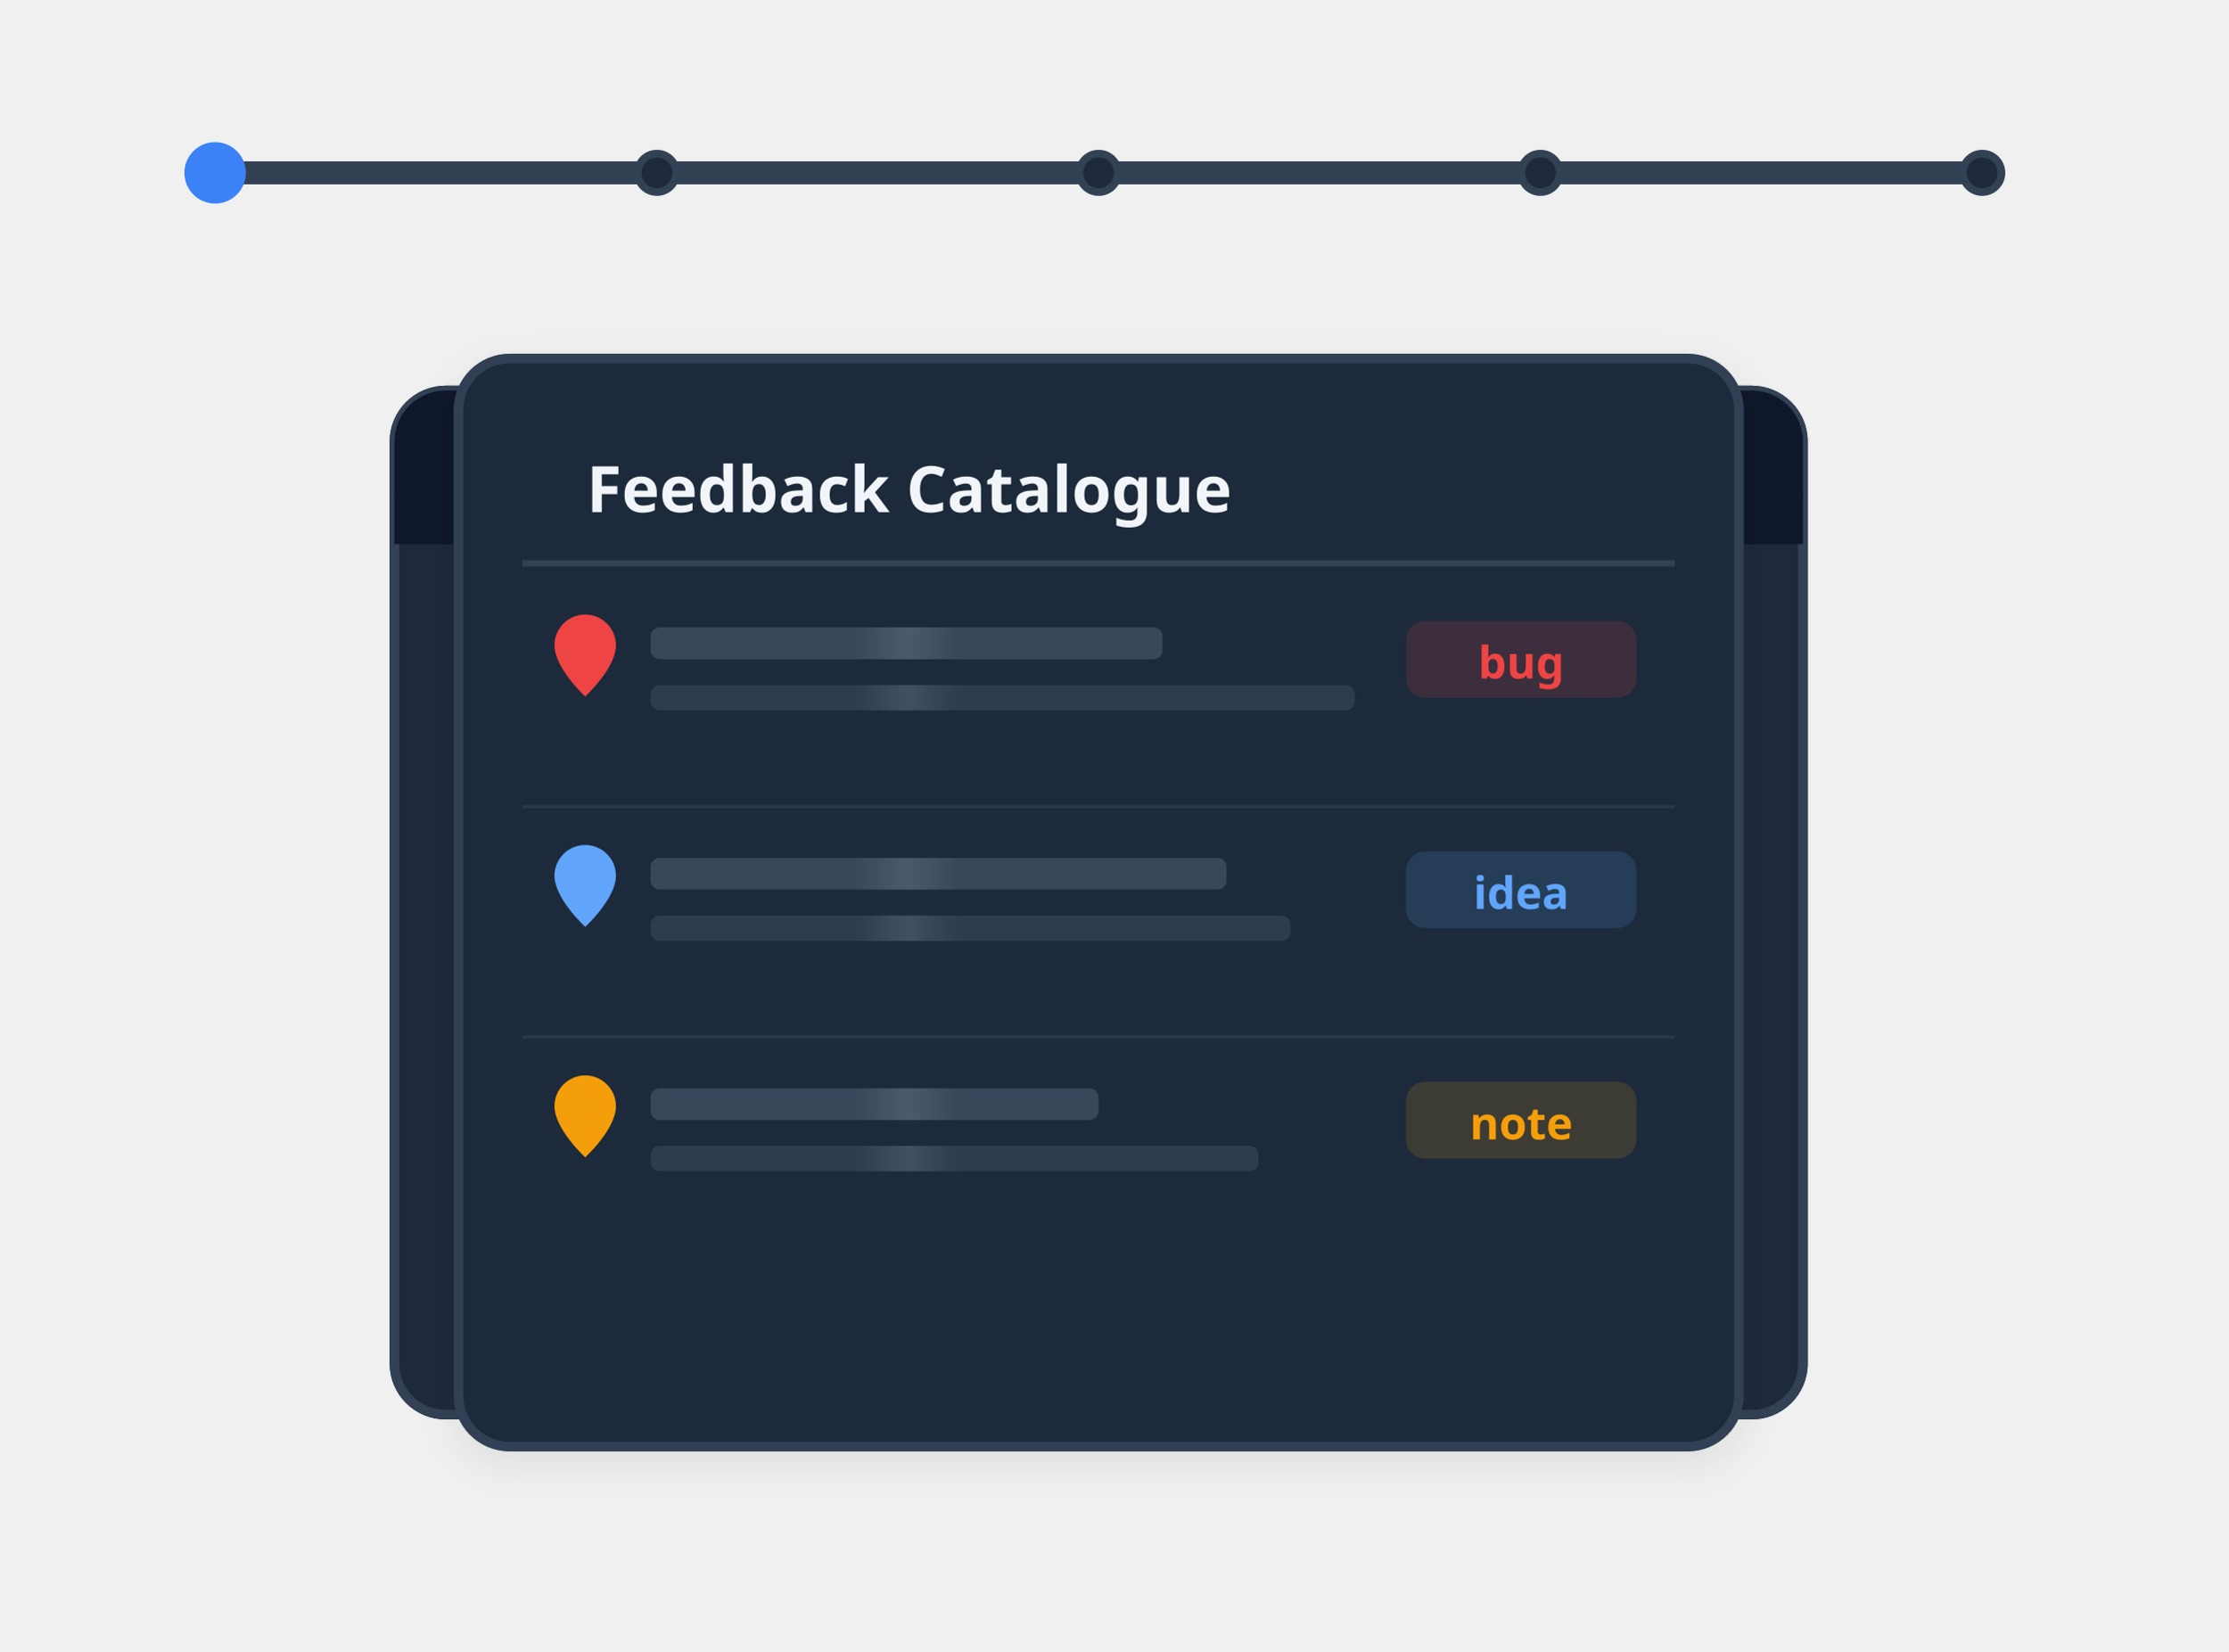
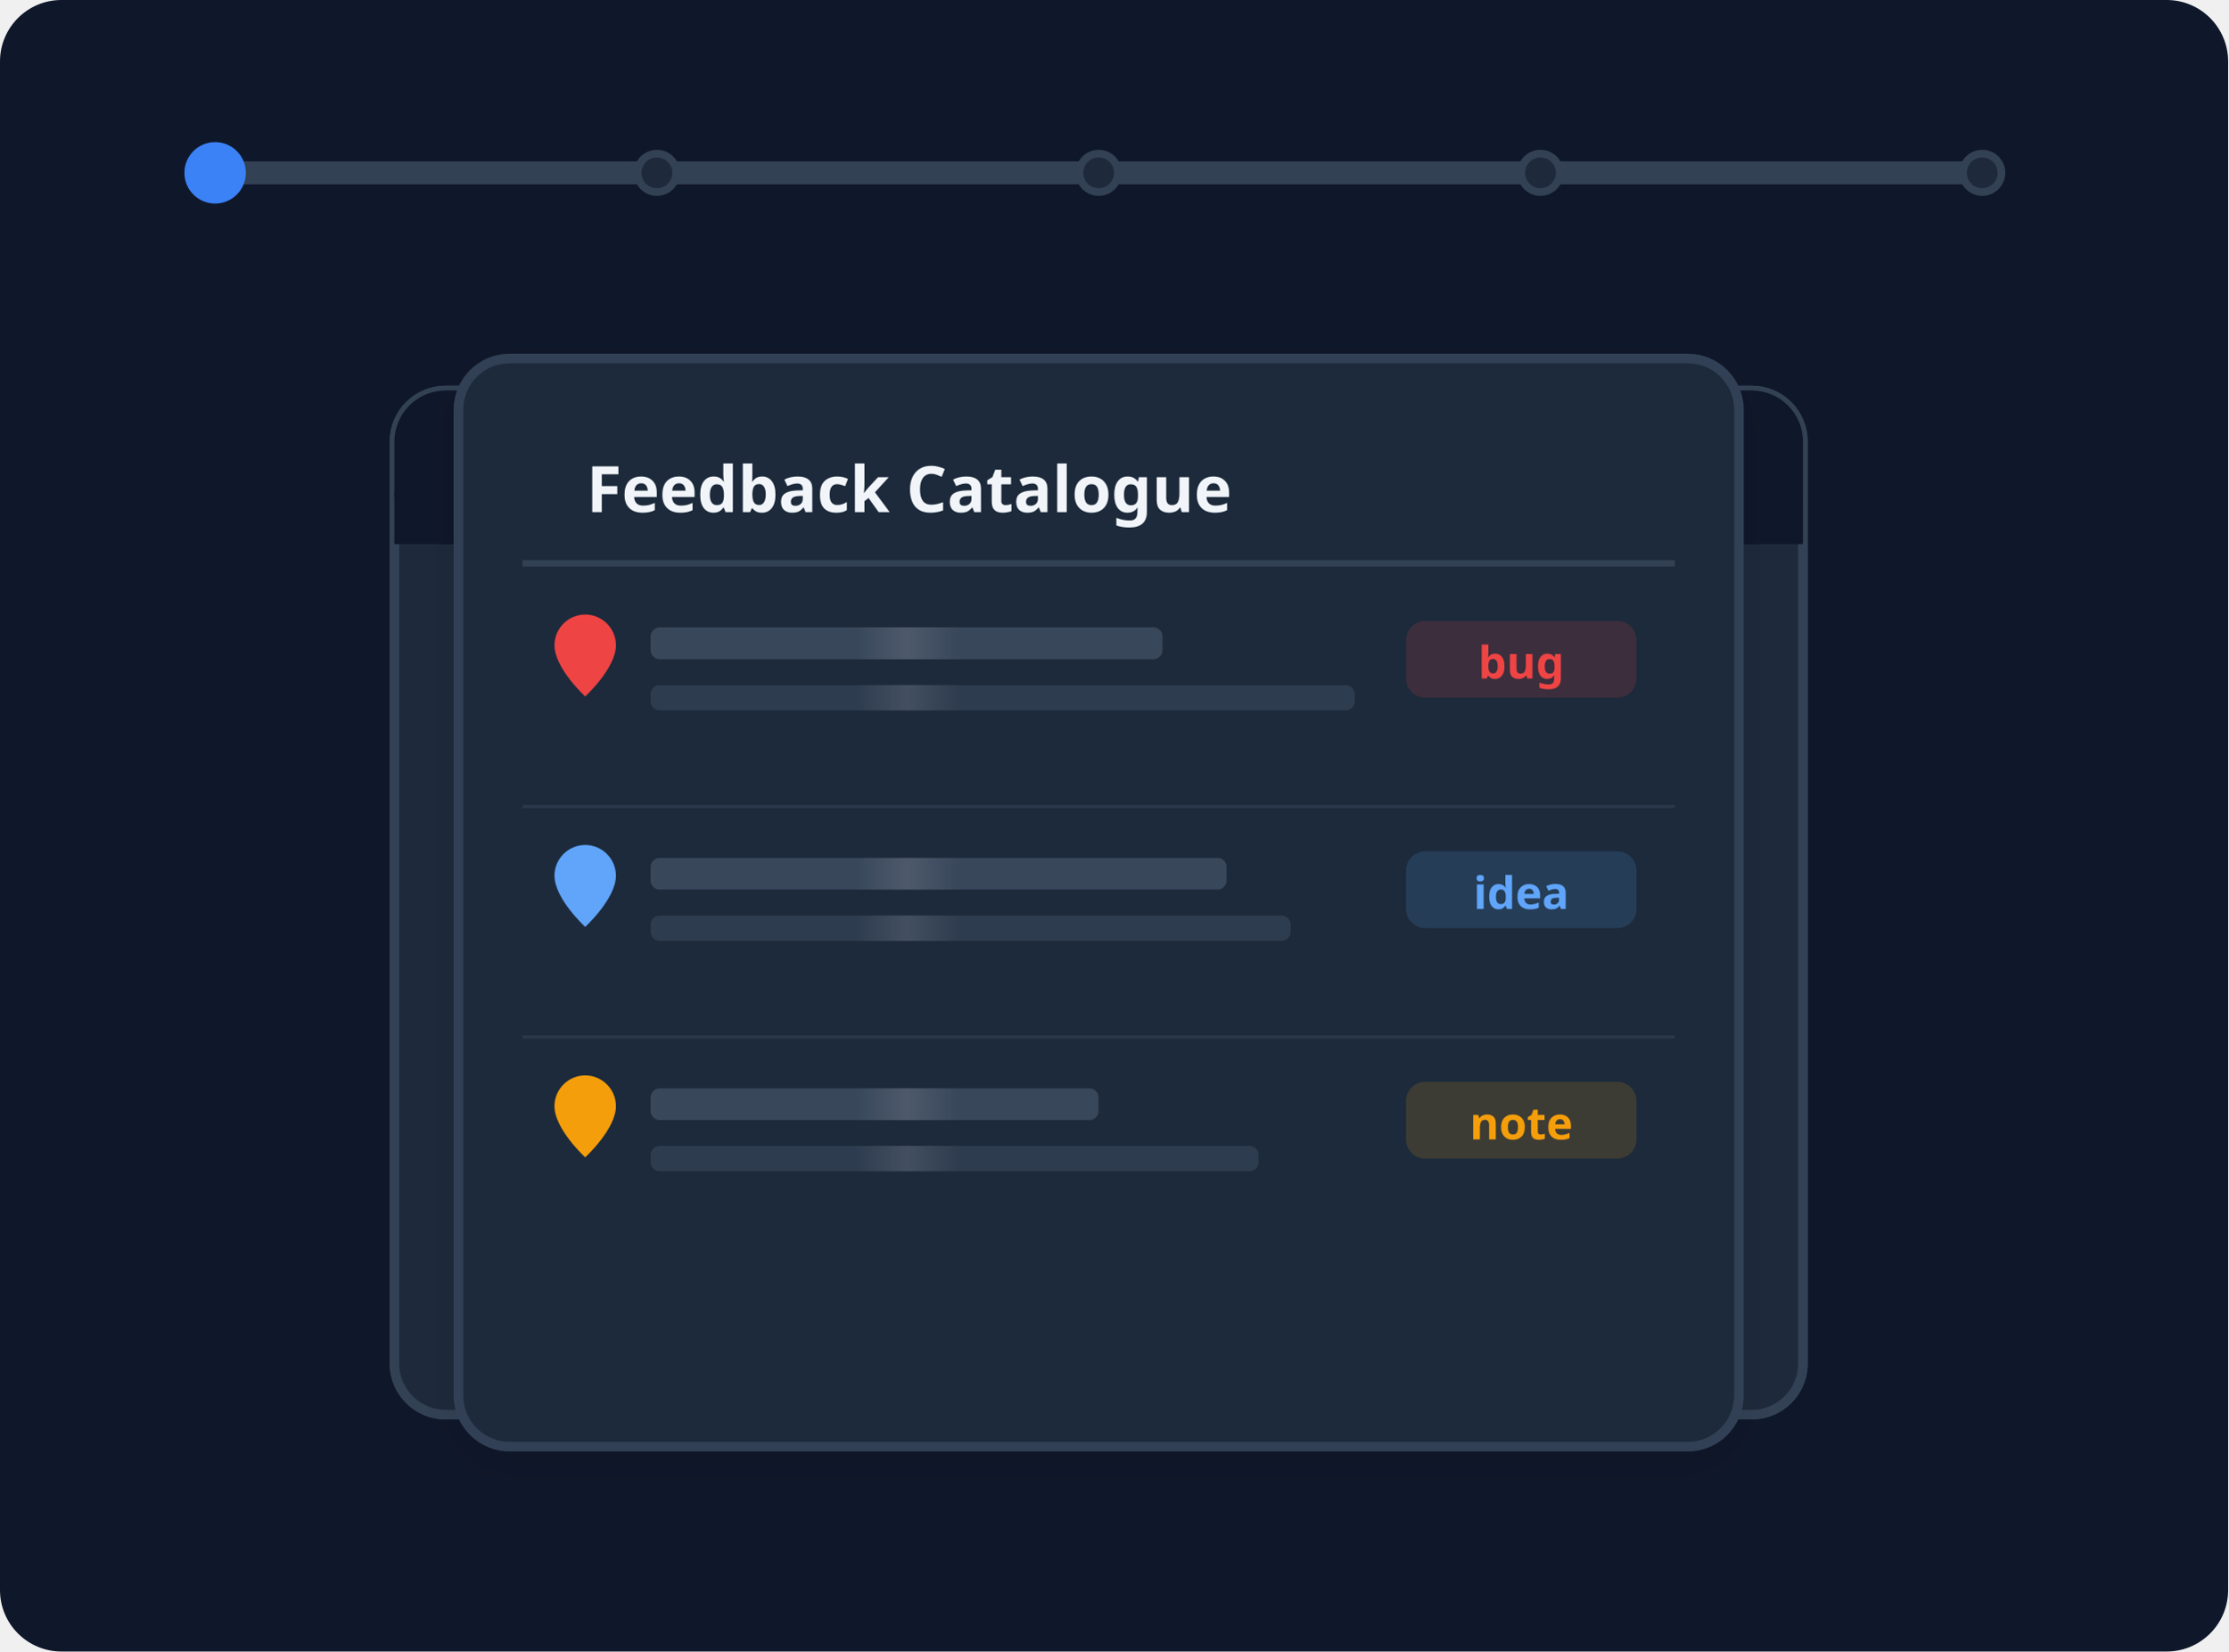
<svg xmlns="http://www.w3.org/2000/svg" viewBox="0 0 580 430" width="580" height="430" fill="none" role="img" aria-label="Feedtack workflow (dark): browse, click, describe, submit, catalogue">
  <style>
    /* ------------------------------------------------------------------ */
    /* Hardcoded light-mode values replacing fd-* CSS variables:           */
    /*   --color-fd-card         = #1e293b                                 */
    /*   --color-fd-border       = #334155                                 */
    /*   --color-fd-muted        = #0f172a                                 */
    /*   --color-fd-muted-foreground = #64748b                             */
    /*   --color-fd-foreground   = #f1f5f9                                 */
    /*   --color-fd-primary      = #3b82f6                                 */
    /* ------------------------------------------------------------------ */

    .wfa-root {
      --dur: 12s;
    }

    /* ---- Step 1+2: Browser fades in 0-34% ---- */
    .wfa-browser { animation: wfaBrowserIn 12s infinite; }
    @keyframes wfaBrowserIn {
      0%   { opacity: 0; transform: scale(0.96); }
      4%   { opacity: 1; transform: scale(1); }
      32%  { opacity: 1; }
      34%, 100% { opacity: 0; }
    }

    /* ---- Step 2: Click / pin-step 18-34% ---- */
    .wfa-pin-step { animation: wfaPinStep 12s infinite; }
    @keyframes wfaPinStep {
      0%, 17%   { opacity: 0; }
      19%       { opacity: 1; }
      32%       { opacity: 1; }
      34%, 100% { opacity: 0; }
    }

    .wfa-cursor { animation: wfaCursor 12s infinite ease-out; }
    @keyframes wfaCursor {
      0%, 17%  { opacity: 0; transform: translate(60px, -30px); }
      19%      { opacity: 1; transform: translate(55px, -27px); }
      27%      { opacity: 1; transform: translate(0, 0); }
      33%, 100%{ opacity: 0; transform: translate(0, 0); }
    }

    .wfa-pin { animation: wfaPin 12s infinite; }
    @keyframes wfaPin {
      0%, 25%  { opacity: 0; transform: translateY(-18px) scale(0.5); }
      29%      { opacity: 1; transform: translateY(0) scale(1.08); }
      31%      { opacity: 1; transform: translateY(0) scale(1); }
      34%, 100%{ opacity: 0; }
    }

    .wfa-ring { animation: wfaRing 12s infinite; }
    @keyframes wfaRing {
      0%, 29%  { opacity: 0; transform: scale(0); }
      32%      { opacity: 0.6; transform: scale(1); }
      34%, 100%{ opacity: 0; transform: scale(2); }
    }

    /* ---- Step 3: Form / Describe 34-54% ---- */
    .wfa-form { animation: wfaForm 12s infinite; }
    @keyframes wfaForm {
      0%, 33%       { opacity: 0; transform: scale(0.8) translateY(6px); }
      37%, 51%      { opacity: 1; transform: scale(1) translateY(0); }
      54%, 100%     { opacity: 0; transform: scale(0.9) translateY(-4px); }
    }

    /* Word dashes — typing simulation */
    .wfa-word-1  { animation: wfaW1  12s infinite; }
    .wfa-word-2  { animation: wfaW2  12s infinite; }
    .wfa-word-3  { animation: wfaW3  12s infinite; }
    .wfa-word-4  { animation: wfaW4  12s infinite; }
    .wfa-word-5  { animation: wfaW5  12s infinite; }
    .wfa-word-6  { animation: wfaW6  12s infinite; }
    .wfa-word-7  { animation: wfaW7  12s infinite; }
    .wfa-word-8  { animation: wfaW8  12s infinite; }
    .wfa-word-9  { animation: wfaW9  12s infinite; }
    .wfa-word-10 { animation: wfaW10 12s infinite; }
    .wfa-word-11 { animation: wfaW11 12s infinite; }
    .wfa-word-12 { animation: wfaW12 12s infinite; }
    .wfa-word-13 { animation: wfaW13 12s infinite; }
    .wfa-word-14 { animation: wfaW14 12s infinite; }
    .wfa-word-15 { animation: wfaW15 12s infinite; }
    .wfa-word-16 { animation: wfaW16 12s infinite; }
    .wfa-word-17 { animation: wfaW17 12s infinite; }
    .wfa-word-18 { animation: wfaW18 12s infinite; }
    .wfa-word-19 { animation: wfaW19 12s infinite; }
    @keyframes wfaW1  { 0%,37.0%{ opacity:0 } 37.7%,51%{ opacity:.45 } 54%,100%{ opacity:0 } }
    @keyframes wfaW2  { 0%,37.7%{ opacity:0 } 38.4%,51%{ opacity:.45 } 54%,100%{ opacity:0 } }
    @keyframes wfaW3  { 0%,38.4%{ opacity:0 } 39.1%,51%{ opacity:.45 } 54%,100%{ opacity:0 } }
    @keyframes wfaW4  { 0%,39.1%{ opacity:0 } 39.8%,51%{ opacity:.45 } 54%,100%{ opacity:0 } }
    @keyframes wfaW5  { 0%,39.8%{ opacity:0 } 40.5%,51%{ opacity:.45 } 54%,100%{ opacity:0 } }
    @keyframes wfaW6  { 0%,40.5%{ opacity:0 } 41.2%,51%{ opacity:.45 } 54%,100%{ opacity:0 } }
    @keyframes wfaW7  { 0%,41.2%{ opacity:0 } 41.9%,51%{ opacity:.45 } 54%,100%{ opacity:0 } }
    @keyframes wfaW8  { 0%,41.9%{ opacity:0 } 42.6%,51%{ opacity:.45 } 54%,100%{ opacity:0 } }
    @keyframes wfaW9  { 0%,42.6%{ opacity:0 } 43.3%,51%{ opacity:.45 } 54%,100%{ opacity:0 } }
    @keyframes wfaW10 { 0%,43.3%{ opacity:0 } 44.0%,51%{ opacity:.45 } 54%,100%{ opacity:0 } }
    @keyframes wfaW11 { 0%,44.0%{ opacity:0 } 44.7%,51%{ opacity:.45 } 54%,100%{ opacity:0 } }
    @keyframes wfaW12 { 0%,44.7%{ opacity:0 } 45.4%,51%{ opacity:.45 } 54%,100%{ opacity:0 } }
    @keyframes wfaW13 { 0%,45.4%{ opacity:0 } 46.1%,51%{ opacity:.45 } 54%,100%{ opacity:0 } }
    @keyframes wfaW14 { 0%,46.1%{ opacity:0 } 46.8%,51%{ opacity:.45 } 54%,100%{ opacity:0 } }
    @keyframes wfaW15 { 0%,46.8%{ opacity:0 } 47.5%,51%{ opacity:.45 } 54%,100%{ opacity:0 } }
    @keyframes wfaW16 { 0%,47.5%{ opacity:0 } 48.2%,51%{ opacity:.45 } 54%,100%{ opacity:0 } }
    @keyframes wfaW17 { 0%,48.2%{ opacity:0 } 48.9%,51%{ opacity:.45 } 54%,100%{ opacity:0 } }
    @keyframes wfaW18 { 0%,48.9%{ opacity:0 } 49.6%,51%{ opacity:.45 } 54%,100%{ opacity:0 } }
    @keyframes wfaW19 { 0%,49.6%{ opacity:0 } 50.3%,51%{ opacity:.45 } 54%,100%{ opacity:0 } }

    /* ---- Step 4: Submit 54-68% ---- */
    .wfa-check { animation: wfaCheck 12s infinite; }
    @keyframes wfaCheck {
      0%, 53%      { opacity: 0; transform: scale(0); }
      57%          { opacity: 1; transform: scale(1.1); }
      60%, 65%     { opacity: 1; transform: scale(1); }
      68%, 100%    { opacity: 0; transform: scale(0.8); }
    }

    .wfa-check-pulse { animation: wfaCheckPulse 12s infinite; }
    @keyframes wfaCheckPulse {
      0%, 57%  { transform: scale(1); opacity: 0.15; }
      67%      { transform: scale(1.8); opacity: 0; }
      68%, 100%{ transform: scale(1); opacity: 0; }
    }

    /* ---- Step 5: Catalogue 68-90% ---- */
    .wfa-catalogue { animation: wfaCatalogue 12s infinite; }
    @keyframes wfaCatalogue {
      0%, 67%      { opacity: 0; transform: translateY(8px); }
      72%, 86%     { opacity: 1; transform: translateY(0); }
      90%, 100%    { opacity: 0; transform: translateY(-4px); }
    }

    .wfa-cat-row { animation: wfaCatRow 12s infinite; }
    .wfa-cat-row-1 { animation-delay: 0s; }
    .wfa-cat-row-2 { animation-delay: 0.23s; }
    .wfa-cat-row-3 { animation-delay: 0.45s; }
    @keyframes wfaCatRow {
      0%, 70%  { opacity: 0; transform: translateX(-8px); }
      76%, 86% { opacity: 1; transform: translateX(0); }
      90%, 100%{ opacity: 0; }
    }

    /* ---- Shimmer ---- */
    .wfa-shimmer {
      animation: wfaShimmer 12s infinite linear;
      pointer-events: none;
    }
    @keyframes wfaShimmer {
      0%      { transform: translateX(-300px); }
      8%      { transform: translateX(300px); }
      8.01%   { transform: translateX(-300px); }
      17%     { transform: translateX(300px); }
      17.01%  { transform: translateX(-300px); }
      67%     { transform: translateX(-300px); }
      68%     { transform: translateX(-300px); }
      78%     { transform: translateX(300px); }
      78.01%  { transform: translateX(-300px); }
      89%     { transform: translateX(300px); }
      89.01%  { transform: translateX(-300px); }
      100%    { transform: translateX(-300px); }
    }

    /* ---- Progress bar dots / segments ---- */
    .wfa-prog-dot-0  { animation: wfaDot0  12s infinite; }
    .wfa-prog-dot-1  { animation: wfaDot1  12s infinite; }
    .wfa-prog-dot-2  { animation: wfaDot2  12s infinite; }
    .wfa-prog-dot-3  { animation: wfaDot3  12s infinite; }
    .wfa-prog-dot-4  { animation: wfaDot4  12s infinite; }

    /* Dot 0: fade in 0→4% at loop start (no hard snap from reset) */
    @keyframes wfaDot0 {
      0%        { fill: #1e293b; stroke: #334155; r: 5; }
      4%        { fill: #3b82f6; stroke: #3b82f6; r: 7; }
      18%       { fill: #3b82f6; stroke: #3b82f6; r: 5; }
      90%       { fill: #3b82f6; stroke: #3b82f6; r: 5; }
      93%       { fill: #1e293b; stroke: #334155; r: 5; }
      100%      { fill: #1e293b; stroke: #334155; r: 5; }
    }
    /* Dot 1: fade 14→17%, fully lit 1% before line arrives at 18% */
    @keyframes wfaDot1 {
      0%        { fill: #1e293b; stroke: #334155; r: 5; }
      14%       { fill: #1e293b; stroke: #334155; r: 5; }
      17%       { fill: #3b82f6; stroke: #3b82f6; r: 7; }
      34%       { fill: #3b82f6; stroke: #3b82f6; r: 5; }
      90%       { fill: #3b82f6; stroke: #3b82f6; r: 5; }
      93%       { fill: #1e293b; stroke: #334155; r: 5; }
      100%      { fill: #1e293b; stroke: #334155; r: 5; }
    }
    /* Dot 2: fade 30→33%, fully lit 1% before line arrives at 34% */
    @keyframes wfaDot2 {
      0%        { fill: #1e293b; stroke: #334155; r: 5; }
      30%       { fill: #1e293b; stroke: #334155; r: 5; }
      33%       { fill: #3b82f6; stroke: #3b82f6; r: 7; }
      54%       { fill: #3b82f6; stroke: #3b82f6; r: 5; }
      90%       { fill: #3b82f6; stroke: #3b82f6; r: 5; }
      93%       { fill: #1e293b; stroke: #334155; r: 5; }
      100%      { fill: #1e293b; stroke: #334155; r: 5; }
    }
    /* Dot 3: fade 50→53%, fully lit 1% before line arrives at 54% */
    @keyframes wfaDot3 {
      0%        { fill: #1e293b; stroke: #334155; r: 5; }
      50%       { fill: #1e293b; stroke: #334155; r: 5; }
      53%       { fill: #3b82f6; stroke: #3b82f6; r: 7; }
      68%       { fill: #3b82f6; stroke: #3b82f6; r: 5; }
      90%       { fill: #3b82f6; stroke: #3b82f6; r: 5; }
      93%       { fill: #1e293b; stroke: #334155; r: 5; }
      100%      { fill: #1e293b; stroke: #334155; r: 5; }
    }
    /* Dot 4: fade 63→67% — arrives when seg 3 is full */
    @keyframes wfaDot4 {
      0%        { fill: #1e293b; stroke: #334155; r: 5; }
      63%       { fill: #1e293b; stroke: #334155; r: 5; }
      67%       { fill: #3b82f6; stroke: #3b82f6; r: 7; }
      90%       { fill: #3b82f6; stroke: #3b82f6; r: 5; }
      93%       { fill: #1e293b; stroke: #334155; r: 5; }
      100%      { fill: #1e293b; stroke: #334155; r: 5; }
    }

    /* Progress segment fills */
    .wfa-seg-0 { animation: wfaSeg0 12s infinite; }
    .wfa-seg-1 { animation: wfaSeg1 12s infinite; }
    .wfa-seg-2 { animation: wfaSeg2 12s infinite; }
    .wfa-seg-3 { animation: wfaSeg3 12s infinite; }

    /* Segment 0: fills during step 0 (0-18%), stays full, snaps back 90→93% */
    @keyframes wfaSeg0 {
      0%       { width: 0; }
      18%      { width: 115px; }
      90%      { width: 115px; }
      93%      { width: 0; }
      100%     { width: 0; }
    }
    /* Segment 1: starts at 14% — same moment dot 1 begins fading */
    @keyframes wfaSeg1 {
      0%, 14%  { width: 0; }
      33%      { width: 115px; }
      90%      { width: 115px; }
      93%      { width: 0; }
      100%     { width: 0; }
    }
    /* Segment 2: starts at 30% — same moment dot 2 begins fading */
    @keyframes wfaSeg2 {
      0%, 30%  { width: 0; }
      53%      { width: 115px; }
      90%      { width: 115px; }
      93%      { width: 0; }
      100%     { width: 0; }
    }
    /* Segment 3: starts at 50% — same moment dot 3 begins fading */
    @keyframes wfaSeg3 {
      0%, 50%  { width: 0; }
      67%      { width: 115px; }
      90%      { width: 115px; }
      93%      { width: 0; }
      100%     { width: 0; }
    }

    /* Label colors */
    .wfa-label-0 { animation: wfaLabel0 12s infinite; }
    .wfa-label-1 { animation: wfaLabel1 12s infinite; }
    .wfa-label-2 { animation: wfaLabel2 12s infinite; }
    .wfa-label-3 { animation: wfaLabel3 12s infinite; }
    .wfa-label-4 { animation: wfaLabel4 12s infinite; }

    /* Label 0: fade in 0→4% at loop start */
    @keyframes wfaLabel0 {
      0%       { fill: #64748b; opacity: 0.55; }
      4%       { fill: #3b82f6; opacity: 1; font-weight: 700; }
      18%      { fill: #94a3b8; opacity: 0.7; font-weight: 600; }
      90%      { fill: #94a3b8; opacity: 0.7; }
      93%      { fill: #64748b; opacity: 0.55; }
      100%     { fill: #64748b; opacity: 0.55; }
    }
    /* Label 1: fade 14→17%, fully lit 1% before activation */
    @keyframes wfaLabel1 {
      0%       { fill: #64748b; opacity: 0.55; }
      14%      { fill: #64748b; opacity: 0.55; }
      17%      { fill: #3b82f6; opacity: 1; font-weight: 700; }
      34%      { fill: #94a3b8; opacity: 0.7; font-weight: 600; }
      90%      { fill: #94a3b8; opacity: 0.7; }
      93%      { fill: #64748b; opacity: 0.55; }
      100%     { fill: #64748b; opacity: 0.55; }
    }
    /* Label 2: fade 30→33%, fully lit 1% before activation */
    @keyframes wfaLabel2 {
      0%       { fill: #64748b; opacity: 0.55; }
      30%      { fill: #64748b; opacity: 0.55; }
      33%      { fill: #3b82f6; opacity: 1; }
      54%      { fill: #94a3b8; opacity: 0.7; }
      90%      { fill: #94a3b8; opacity: 0.7; }
      93%      { fill: #64748b; opacity: 0.55; }
      100%     { fill: #64748b; opacity: 0.55; }
    }
    /* Label 3: fade 50→53%, fully lit 1% before activation */
    @keyframes wfaLabel3 {
      0%       { fill: #64748b; opacity: 0.55; }
      50%      { fill: #64748b; opacity: 0.55; }
      53%      { fill: #3b82f6; opacity: 1; }
      68%      { fill: #94a3b8; opacity: 0.7; }
      90%      { fill: #94a3b8; opacity: 0.7; }
      93%      { fill: #64748b; opacity: 0.55; }
      100%     { fill: #64748b; opacity: 0.55; }
    }
    /* Label 4: fade 63→67% to match dot 4 and seg 3 completion */
    @keyframes wfaLabel4 {
      0%       { fill: #64748b; opacity: 0.55; }
      63%      { fill: #64748b; opacity: 0.55; }
      67%      { fill: #3b82f6; opacity: 1; }
      90%      { fill: #94a3b8; opacity: 0.7; }
      93%      { fill: #64748b; opacity: 0.55; }
      100%     { fill: #64748b; opacity: 0.55; }
    }

    @media (prefers-reduced-motion: reduce) {
      .wfa-root * { animation: none !important; }
      .wfa-cursor  { opacity: 0 !important; }
      .wfa-pin     { opacity: 1 !important; transform: translate(0,0) scale(1) !important; }
      .wfa-form    { opacity: 1 !important; transform: scale(1) !important; }
      .wfa-check   { opacity: 1 !important; }
      .wfa-catalogue { opacity: 1 !important; transform: translateY(0) !important; }
    }
  </style>
  <defs>
    <filter id="wfaShadow" x="-4%" y="-4%" width="108%" height="112%">
      <feDropShadow dx="0" dy="2" stdDeviation="3" flood-color="#000" flood-opacity="0.08" />
    </filter>
    <linearGradient id="wfaShimmer" gradientUnits="userSpaceOnUse" x1="0" y1="0" x2="80" y2="0">
      <stop offset="0%" stop-color="rgba(255,255,255,0)" />
      <stop offset="40%" stop-color="rgba(255,255,255,0)" />
      <stop offset="50%" stop-color="rgba(255,255,255,0.10)" />
      <stop offset="60%" stop-color="rgba(255,255,255,0)" />
      <stop offset="100%" stop-color="rgba(255,255,255,0)" />
    </linearGradient>
    <clipPath id="wfaCanvas">
      <rect width="580" height="430" rx="16" />
    </clipPath>
  </defs>
  <g clip-path="url(#wfaCanvas)">
+     <rect width="580" height="430" fill="#0f172a" />
    <g class="wfa-root" transform="translate(26,10)">
      <text x="30" y="22" font-size="13" font-weight="600" font-family="system-ui,sans-serif" text-anchor="middle" class="wfa-label-0">Browse</text>
      <text x="145" y="22" font-size="13" font-weight="600" font-family="system-ui,sans-serif" text-anchor="middle" class="wfa-label-1">Click</text>
      <text x="260" y="22" font-size="13" font-weight="600" font-family="system-ui,sans-serif" text-anchor="middle" class="wfa-label-2">Describe</text>
      <text x="375" y="22" font-size="13" font-weight="600" font-family="system-ui,sans-serif" text-anchor="middle" class="wfa-label-3">Submit</text>
      <text x="490" y="22" font-size="13" font-weight="600" font-family="system-ui,sans-serif" text-anchor="middle" class="wfa-label-4">Catalogue</text>
      <rect x="30" y="32" width="115" height="6" fill="#334155" />
      <svg x="30" y="32" width="115" height="6" overflow="hidden">
        <rect class="wfa-seg-0" x="0" y="0" width="0" height="6" fill="#3b82f6" />
      </svg>
      <rect x="145" y="32" width="115" height="6" fill="#334155" />
      <svg x="145" y="32" width="115" height="6" overflow="hidden">
        <rect class="wfa-seg-1" x="0" y="0" width="0" height="6" fill="#3b82f6" />
      </svg>
      <rect x="260" y="32" width="115" height="6" fill="#334155" />
      <svg x="260" y="32" width="115" height="6" overflow="hidden">
        <rect class="wfa-seg-2" x="0" y="0" width="0" height="6" fill="#3b82f6" />
      </svg>
      <rect x="375" y="32" width="115" height="6" fill="#334155" />
      <svg x="375" y="32" width="115" height="6" overflow="hidden">
        <rect class="wfa-seg-3" x="0" y="0" width="0" height="6" fill="#3b82f6" />
      </svg>
      <circle cx="30" cy="35" r="7" fill="#3b82f6" stroke="#3b82f6" stroke-width="2" class="wfa-prog-dot-0" />
      <circle cx="145" cy="35" r="5" fill="#1e293b" stroke="#334155" stroke-width="2" class="wfa-prog-dot-1" />
      <circle cx="260" cy="35" r="5" fill="#1e293b" stroke="#334155" stroke-width="2" class="wfa-prog-dot-2" />
      <circle cx="375" cy="35" r="5" fill="#1e293b" stroke="#334155" stroke-width="2" class="wfa-prog-dot-3" />
      <circle cx="490" cy="35" r="5" fill="#1e293b" stroke="#334155" stroke-width="2" class="wfa-prog-dot-4" />
      <svg x="10" y="55" width="500" height="340" viewBox="0 0 300 200" overflow="visible">
        <g class="wfa-browser">
          <g transform="translate(40,20)">
            <rect width="220" height="160" rx="8" fill="#1e293b" stroke="#334155" stroke-width="1.5" />
            <rect width="220" height="24" rx="8" fill="#0f172a" />
            <rect y="16" width="220" height="8" fill="#0f172a" />
            <circle cx="14" cy="12" r="3.5" fill="#ef4444" />
            <circle cx="25" cy="12" r="3.5" fill="#f59e0b" />
            <circle cx="36" cy="12" r="3.5" fill="#22c55e" />
            <rect x="50" y="6" width="120" height="12" rx="3" fill="#1e293b" opacity="0.7" />
            <svg x="14" y="36" width="100" height="8" overflow="hidden">
              <rect width="100" height="8" rx="2" fill="#64748b" opacity="0.3" />
              <rect width="100" height="8" rx="2" fill="url(#wfaShimmer)" class="wfa-shimmer" />
            </svg>
            <svg x="14" y="50" width="180" height="6" overflow="hidden">
              <rect width="180" height="6" rx="2" fill="#64748b" opacity="0.2" />
              <rect width="180" height="6" rx="2" fill="url(#wfaShimmer)" class="wfa-shimmer" />
            </svg>
            <svg x="14" y="62" width="160" height="6" overflow="hidden">
              <rect width="160" height="6" rx="2" fill="#64748b" opacity="0.2" />
              <rect width="160" height="6" rx="2" fill="url(#wfaShimmer)" class="wfa-shimmer" />
            </svg>
            <rect x="14" y="80" width="130" height="36" rx="4" fill="#3b82f6" opacity="0.12" stroke="#60a5fa" stroke-width="1" stroke-dasharray="4 2" />
            <rect x="22" y="88" width="70" height="6" rx="2" fill="#64748b" opacity="0.3" />
            <rect x="22" y="100" width="100" height="5" rx="2" fill="#64748b" opacity="0.2" />
            <svg x="14" y="128" width="140" height="6" overflow="hidden">
              <rect width="140" height="6" rx="2" fill="#64748b" opacity="0.15" />
              <rect width="140" height="6" rx="2" fill="url(#wfaShimmer)" class="wfa-shimmer" />
            </svg>
            <svg x="14" y="140" width="110" height="6" overflow="hidden">
              <rect width="110" height="6" rx="2" fill="#64748b" opacity="0.15" />
              <rect width="110" height="6" rx="2" fill="url(#wfaShimmer)" class="wfa-shimmer" />
            </svg>
          </g>
        </g>
        <g class="wfa-pin-step">
          <g transform="translate(40,20)">
            <rect width="220" height="160" rx="8" fill="#1e293b" stroke="#334155" stroke-width="1.5" />
            <rect width="220" height="24" rx="8" fill="#0f172a" />
            <rect y="16" width="220" height="8" fill="#0f172a" />
            <circle cx="14" cy="12" r="3.5" fill="#ef4444" />
            <circle cx="25" cy="12" r="3.5" fill="#f59e0b" />
            <circle cx="36" cy="12" r="3.5" fill="#22c55e" />
            <rect x="50" y="6" width="120" height="12" rx="3" fill="#1e293b" opacity="0.7" />
            <svg x="14" y="36" width="100" height="8" overflow="hidden">
              <rect width="100" height="8" rx="2" fill="#64748b" opacity="0.3" />
            </svg>
            <svg x="14" y="50" width="180" height="6" overflow="hidden">
              <rect width="180" height="6" rx="2" fill="#64748b" opacity="0.2" />
            </svg>
            <svg x="14" y="62" width="160" height="6" overflow="hidden">
              <rect width="160" height="6" rx="2" fill="#64748b" opacity="0.2" />
            </svg>
            <rect x="14" y="80" width="130" height="36" rx="4" fill="#3b82f6" opacity="0.12" stroke="#60a5fa" stroke-width="1" stroke-dasharray="4 2" />
            <rect x="22" y="88" width="70" height="6" rx="2" fill="#64748b" opacity="0.3" />
            <rect x="22" y="100" width="100" height="5" rx="2" fill="#64748b" opacity="0.2" />
          </g>
          <g class="wfa-cursor" style="transform-origin:120px 118px">
            <g transform="translate(118,116) scale(1.1)">
              <path d="M0.929 2.183C0.619 1.371 1.421 0.578 2.229 0.896L14.386 5.682C15.227 6.013 15.232 7.201 14.395 7.54L9.86 9.373C9.612 9.473 9.414 9.669 9.311 9.916L7.439 14.416C7.092 15.251 5.903 15.233 5.581 14.389L0.929 2.183Z" fill="#f1f5f9" stroke="#1e293b" stroke-width="0.8" />
            </g>
          </g>
          <g class="wfa-pin" style="transform-origin:119px 118px">
            <g transform="translate(113,98)">
              <path d="M12 0C5.4 0 0 5.4 0 12c0 9 12 20 12 20s12-11 12-20C24 5.4 18.6 0 12 0z" fill="#ef4444" transform="scale(0.55)" />
            </g>
          </g>
          <circle class="wfa-ring" cx="119" cy="118" r="6" fill="none" stroke="#ef4444" stroke-width="1.5" style="transform-origin:119px 118px" />
        </g>
        <g class="wfa-form" style="transform-origin:150px 110px">
          <g transform="translate(80,60)">
            <rect width="140" height="100" rx="6" fill="#1e293b" stroke="#334155" stroke-width="1.2" filter="url(#wfaShadow)" />
            <text x="16" y="22" font-size="9" font-weight="600" font-family="system-ui,sans-serif" fill="#f1f5f9">Feedback</text>
            <rect x="12" y="30" width="116" height="34" rx="3" fill="#0f172a" />
            <rect class="wfa-word-1" x="16" y="35" width="14" height="3" rx="1.5" fill="#60a5fa" opacity="0" />
            <rect class="wfa-word-2" x="33.5" y="35" width="10" height="3" rx="1.5" fill="#60a5fa" opacity="0" />
            <rect class="wfa-word-3" x="47" y="35" width="18" height="3" rx="1.5" fill="#60a5fa" opacity="0" />
            <rect class="wfa-word-4" x="68.5" y="35" width="12" height="3" rx="1.5" fill="#60a5fa" opacity="0" />
            <rect class="wfa-word-5" x="84" y="35" width="16" height="3" rx="1.5" fill="#60a5fa" opacity="0" />
            <rect class="wfa-word-6" x="103.5" y="35" width="10" height="3" rx="1.5" fill="#60a5fa" opacity="0" />
            <rect class="wfa-word-7" x="16" y="41" width="16" height="3" rx="1.5" fill="#60a5fa" opacity="0" />
            <rect class="wfa-word-8" x="35.5" y="41" width="12" height="3" rx="1.5" fill="#60a5fa" opacity="0" />
            <rect class="wfa-word-9" x="51" y="41" width="10" height="3" rx="1.5" fill="#60a5fa" opacity="0" />
            <rect class="wfa-word-10" x="64.5" y="41" width="18" height="3" rx="1.5" fill="#60a5fa" opacity="0" />
            <rect class="wfa-word-11" x="86" y="41" width="14" height="3" rx="1.5" fill="#60a5fa" opacity="0" />
            <rect class="wfa-word-12" x="16" y="47" width="10" height="3" rx="1.5" fill="#60a5fa" opacity="0" />
            <rect class="wfa-word-13" x="29.5" y="47" width="16" height="3" rx="1.5" fill="#60a5fa" opacity="0" />
            <rect class="wfa-word-14" x="49" y="47" width="12" height="3" rx="1.5" fill="#60a5fa" opacity="0" />
            <rect class="wfa-word-15" x="64.5" y="47" width="14" height="3" rx="1.5" fill="#60a5fa" opacity="0" />
            <rect class="wfa-word-16" x="82" y="47" width="18" height="3" rx="1.5" fill="#60a5fa" opacity="0" />
            <rect class="wfa-word-17" x="16" y="53" width="18" height="3" rx="1.5" fill="#60a5fa" opacity="0" />
            <rect class="wfa-word-18" x="37.5" y="53" width="12" height="3" rx="1.5" fill="#60a5fa" opacity="0" />
            <rect class="wfa-word-19" x="53" y="53" width="8" height="3" rx="1.5" fill="#60a5fa" opacity="0" />
            <rect x="80" y="72" width="48" height="18" rx="4" fill="#60a5fa" />
            <text x="104" y="84" font-size="8" fill="white" text-anchor="middle" font-weight="600" font-family="system-ui,sans-serif">Submit</text>
          </g>
        </g>
        <g class="wfa-check" style="transform-origin:150px 110px">
          <circle class="wfa-check-pulse" cx="150" cy="100" r="28" fill="#22c55e" opacity="0.15" style="transform-origin:150px 100px" />
          <circle cx="150" cy="100" r="18" fill="#22c55e" />
          <path d="M142 100 l6 6 l10 -12" fill="none" stroke="white" stroke-width="3" stroke-linecap="round" stroke-linejoin="round" />
        </g>
        <g class="wfa-catalogue">
          <g transform="translate(50,15)">
            <rect width="200" height="170" rx="8" fill="#1e293b" stroke="#334155" stroke-width="1.5" filter="url(#wfaShadow)" />
            <text x="20" y="24" font-size="10" font-weight="700" font-family="system-ui,sans-serif" fill="#f1f5f9">Feedback Catalogue</text>
            <line x1="10" y1="32" x2="190" y2="32" stroke="#334155" stroke-width="1" />
            <g class="wfa-cat-row wfa-cat-row-1">
              <g transform="translate(15,40)">
                <path d="M12 0C5.4 0 0 5.4 0 12c0 9 12 20 12 20s12-11 12-20C24 5.4 18.6 0 12 0z" fill="#ef4444" transform="scale(0.4)" />
              </g>
              <svg x="30" y="42" width="80" height="5" overflow="hidden">
                <rect width="80" height="5" rx="1.5" fill="#64748b" opacity="0.4" />
                <rect width="80" height="5" rx="1.5" fill="url(#wfaShimmer)" class="wfa-shimmer" />
              </svg>
              <svg x="30" y="51" width="110" height="4" overflow="hidden">
                <rect width="110" height="4" rx="1.5" fill="#64748b" opacity="0.25" />
                <rect width="110" height="4" rx="1.5" fill="url(#wfaShimmer)" class="wfa-shimmer" />
              </svg>
              <rect x="148" y="41" width="36" height="12" rx="3" fill="#ef4444" opacity="0.15" />
              <text x="166" y="50" font-size="7" fill="#ef4444" text-anchor="middle" font-weight="600" font-family="system-ui,sans-serif">bug</text>
            </g>
            <line x1="10" y1="70" x2="190" y2="70" stroke="#334155" stroke-width="0.5" opacity="0.6" />
            <g class="wfa-cat-row wfa-cat-row-2">
              <g transform="translate(15,76)">
                <path d="M12 0C5.4 0 0 5.4 0 12c0 9 12 20 12 20s12-11 12-20C24 5.4 18.6 0 12 0z" fill="#60a5fa" transform="scale(0.4)" />
              </g>
              <svg x="30" y="78" width="90" height="5" overflow="hidden">
                <rect width="90" height="5" rx="1.5" fill="#64748b" opacity="0.4" />
                <rect width="90" height="5" rx="1.5" fill="url(#wfaShimmer)" class="wfa-shimmer" />
              </svg>
              <svg x="30" y="87" width="100" height="4" overflow="hidden">
                <rect width="100" height="4" rx="1.5" fill="#64748b" opacity="0.25" />
                <rect width="100" height="4" rx="1.5" fill="url(#wfaShimmer)" class="wfa-shimmer" />
              </svg>
              <rect x="148" y="77" width="36" height="12" rx="3" fill="#60a5fa" opacity="0.15" />
              <text x="166" y="86" font-size="7" fill="#60a5fa" text-anchor="middle" font-weight="600" font-family="system-ui,sans-serif">idea</text>
            </g>
            <line x1="10" y1="106" x2="190" y2="106" stroke="#334155" stroke-width="0.5" opacity="0.6" />
            <g class="wfa-cat-row wfa-cat-row-3">
              <g transform="translate(15,112)">
                <path d="M12 0C5.4 0 0 5.4 0 12c0 9 12 20 12 20s12-11 12-20C24 5.4 18.6 0 12 0z" fill="#f59e0b" transform="scale(0.4)" />
              </g>
              <svg x="30" y="114" width="70" height="5" overflow="hidden">
                <rect width="70" height="5" rx="1.5" fill="#64748b" opacity="0.4" />
                <rect width="70" height="5" rx="1.5" fill="url(#wfaShimmer)" class="wfa-shimmer" />
              </svg>
              <svg x="30" y="123" width="95" height="4" overflow="hidden">
                <rect width="95" height="4" rx="1.5" fill="#64748b" opacity="0.25" />
                <rect width="95" height="4" rx="1.5" fill="url(#wfaShimmer)" class="wfa-shimmer" />
              </svg>
              <rect x="148" y="113" width="36" height="12" rx="3" fill="#f59e0b" opacity="0.15" />
              <text x="166" y="122" font-size="7" fill="#f59e0b" text-anchor="middle" font-weight="600" font-family="system-ui,sans-serif">note</text>
            </g>
          </g>
        </g>
      </svg>
    </g>
  </g>
</svg>
